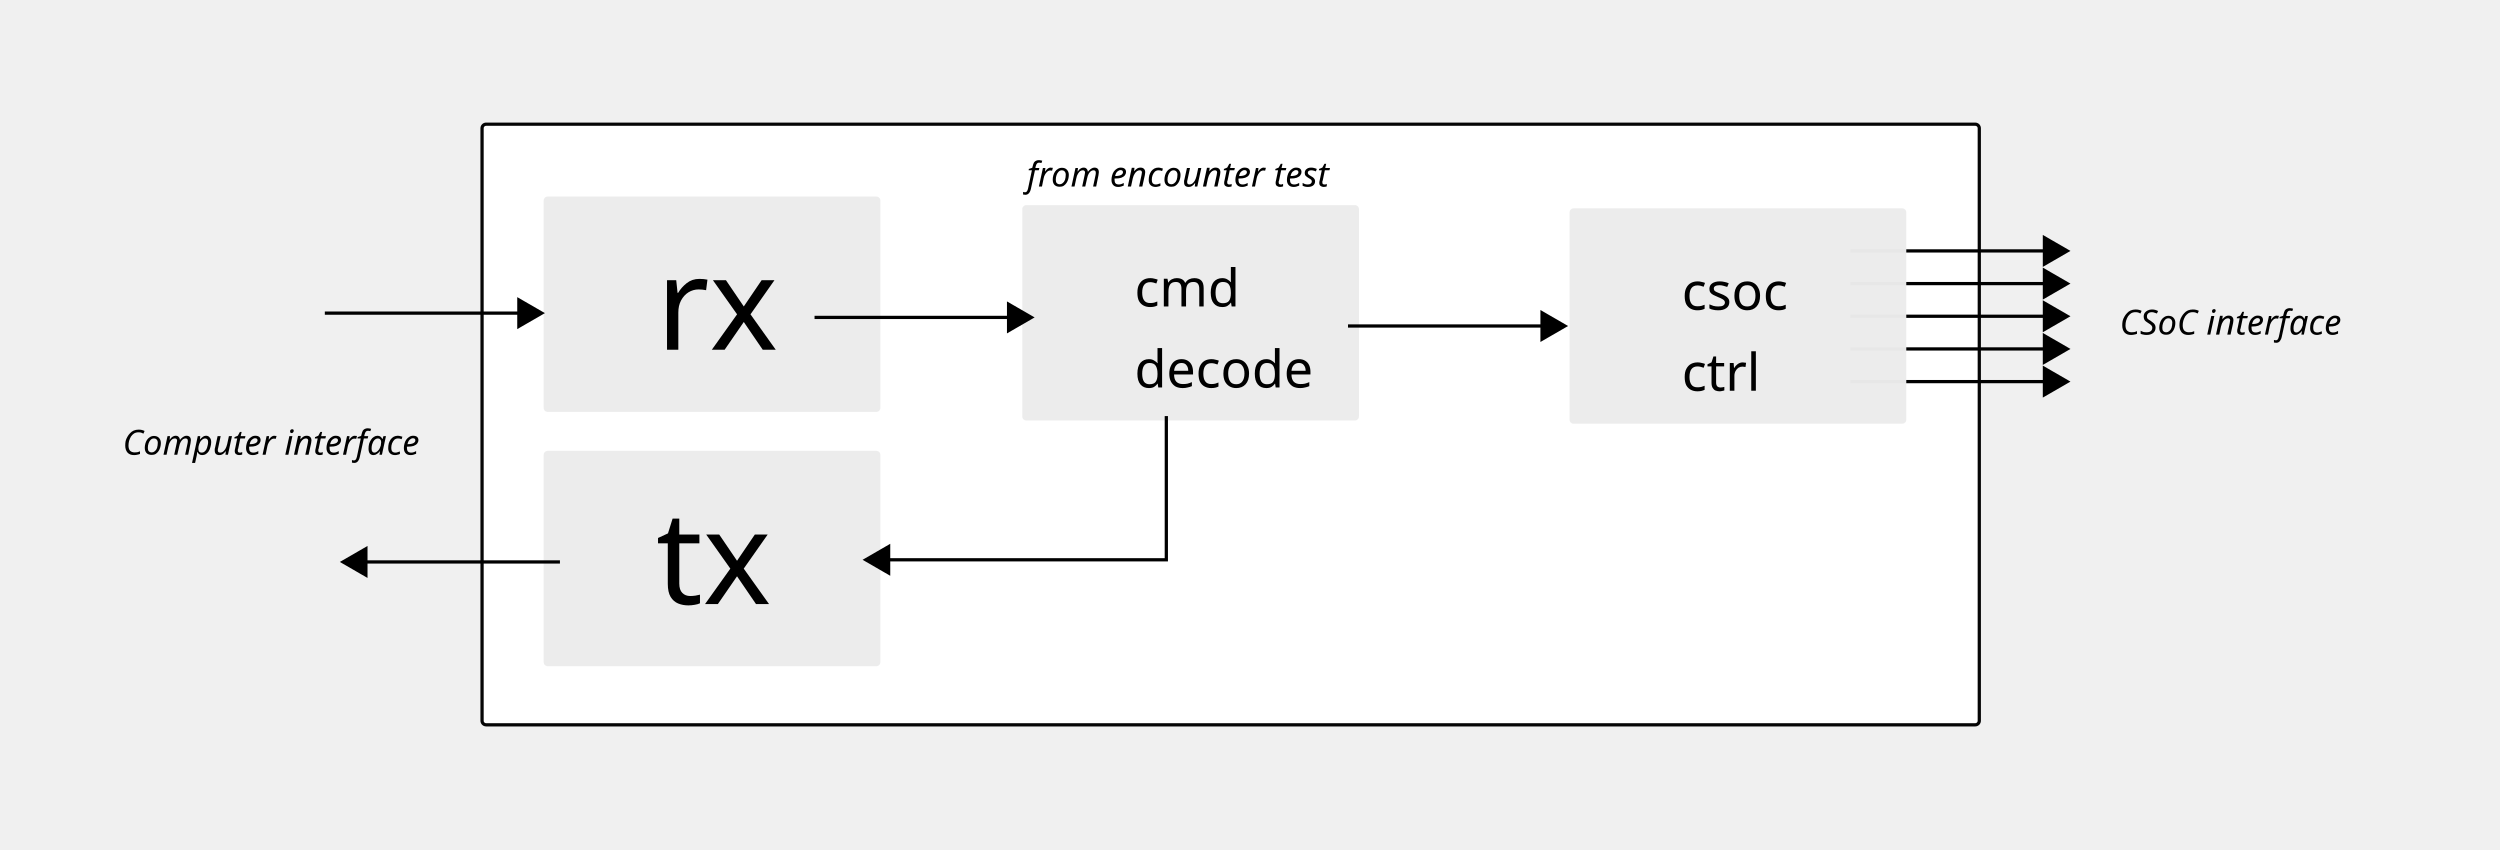
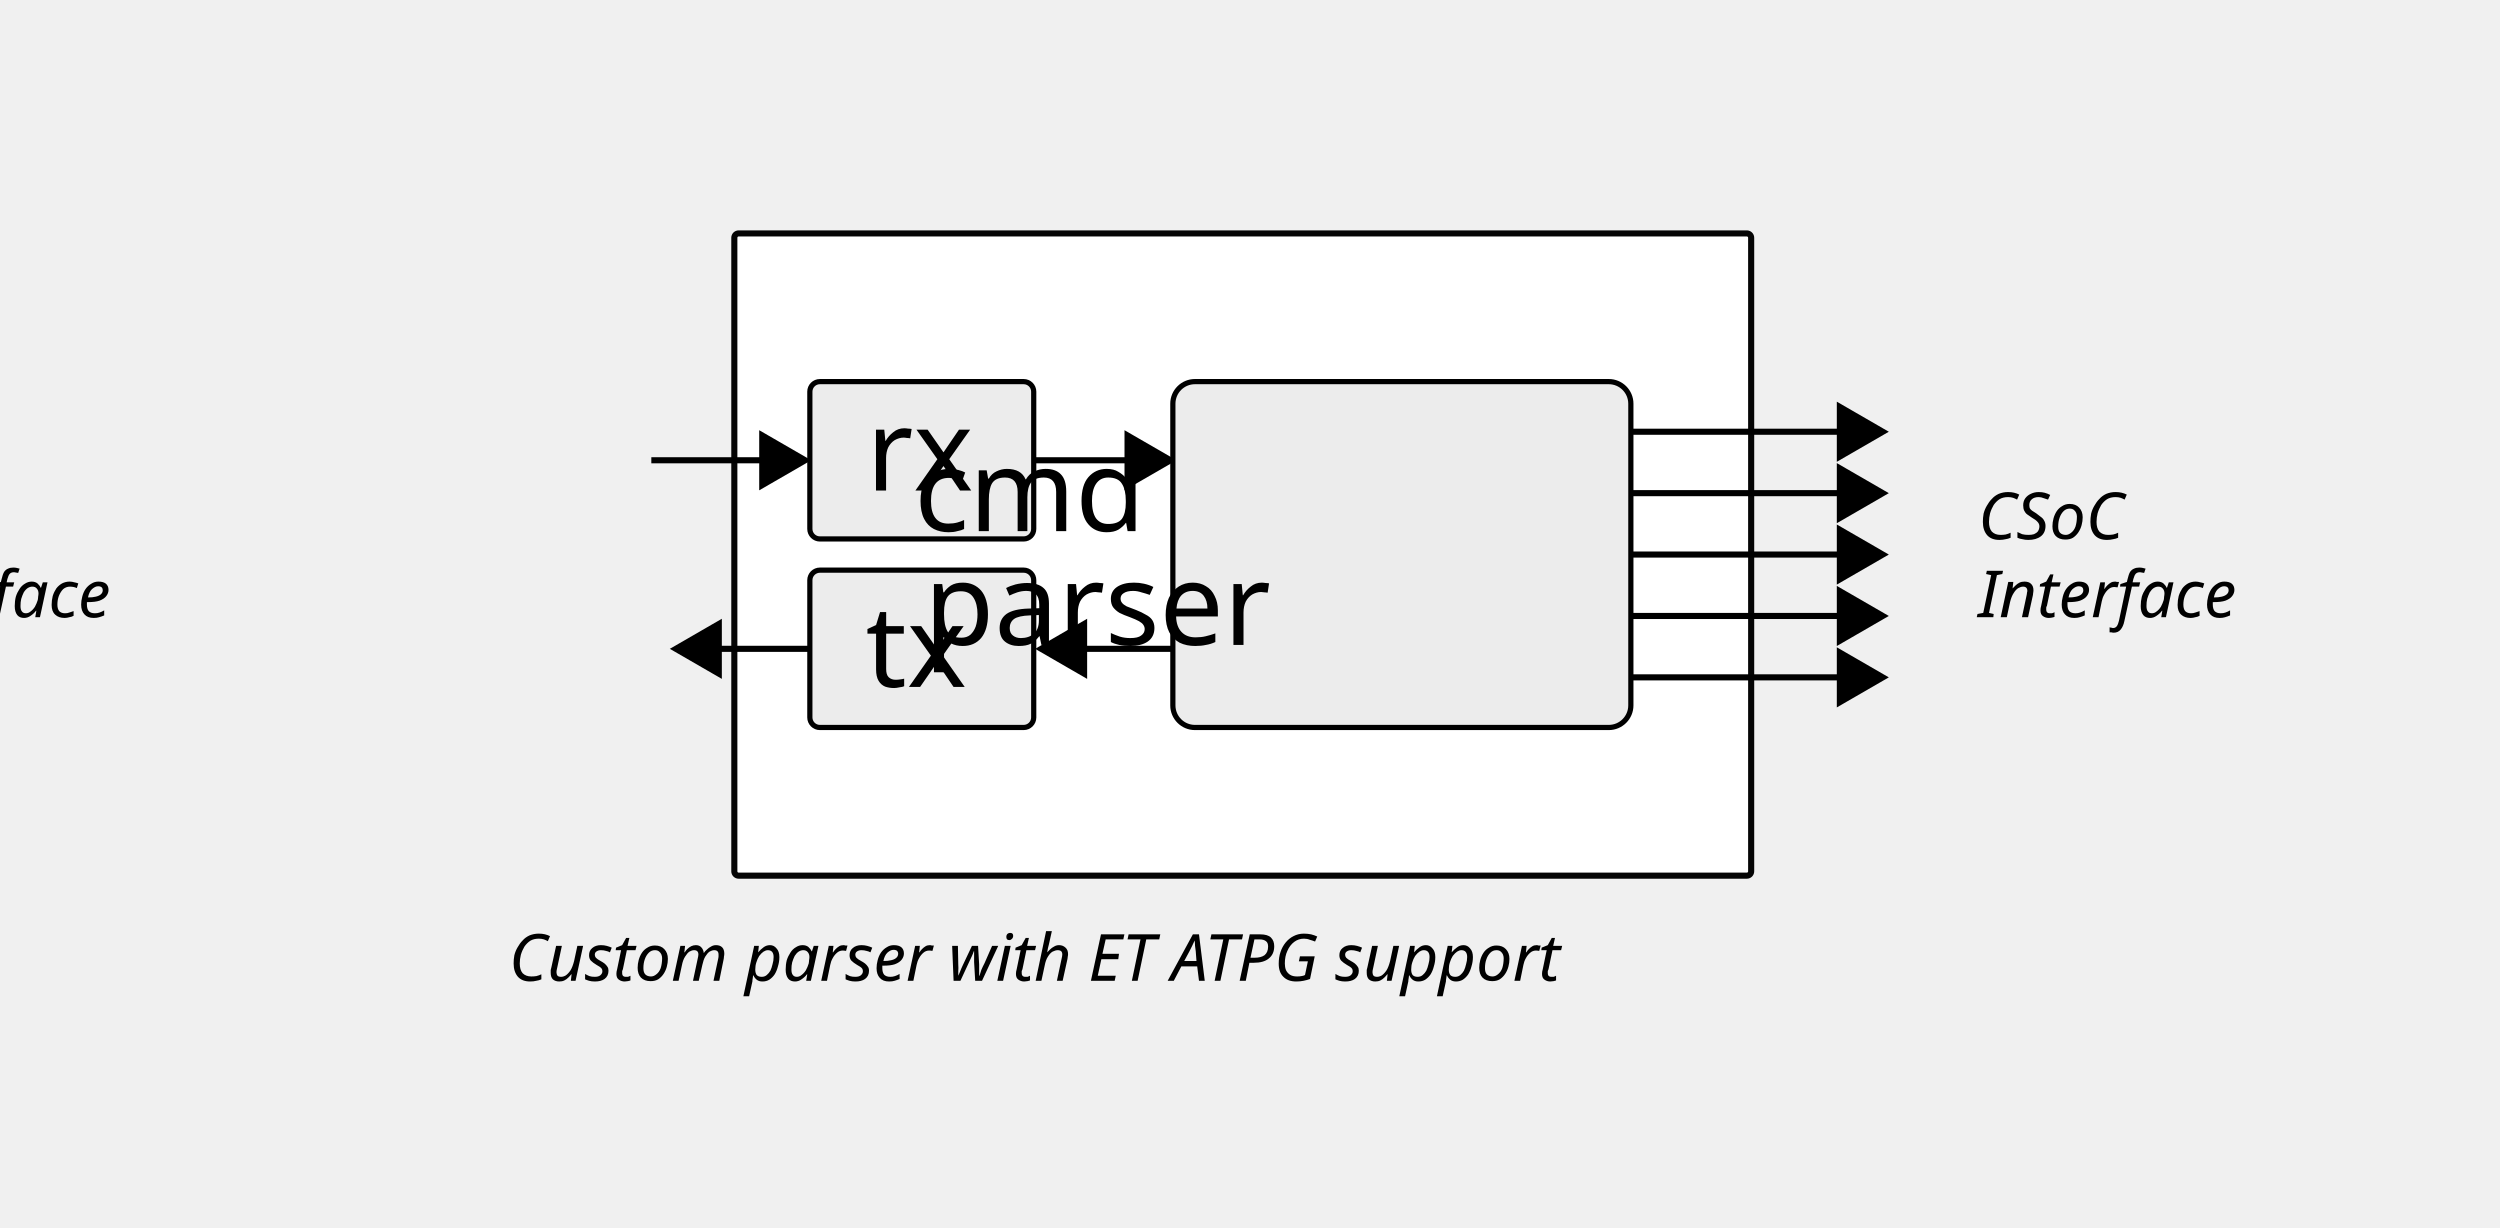
- <svg xmlns="http://www.w3.org/2000/svg" width="203.948mm" height="69.262mm" viewBox="0 0 203.948 69.262" version="1.1" id="svg8">
+ <svg xmlns="http://www.w3.org/2000/svg" width="108.521mm" height="53.294mm" viewBox="0 0 108.521 53.294" version="1.1" id="svg8">
  <defs id="defs2">
    <marker orient="auto" refY="0" refX="0" id="marker5453" style="overflow:visible">
-       <path id="path5451" d="M 5.77,0 -2.88,5 V -5 Z" style="fill:#000000;fill-opacity:1;fill-rule:evenodd;stroke:#000000;stroke-width:1pt;stroke-opacity:1" transform="scale(0.8)" />
+       <path id="path5451" d="m 5.77,0 -8.65,5 0,-10 z" style="fill:#000000;fill-opacity:1;fill-rule:evenodd;stroke:#000000;stroke-width:1pt;stroke-opacity:1" transform="scale(0.8,0.8)" />
    </marker>
    <marker orient="auto" refY="0" refX="0" id="TriangleOutL" style="overflow:visible">
-       <path id="path4768" d="M 5.77,0 -2.88,5 V -5 Z" style="fill:#000000;fill-opacity:1;fill-rule:evenodd;stroke:#000000;stroke-width:1pt;stroke-opacity:1" transform="scale(0.8)" />
+       <path id="path4768" d="m 5.77,0 -8.65,5 0,-10 z" style="fill:#000000;fill-opacity:1;fill-rule:evenodd;stroke:#000000;stroke-width:1pt;stroke-opacity:1" transform="scale(0.8,0.8)" />
    </marker>
    <marker orient="auto" refY="0" refX="0" id="TriangleOutL-6" style="overflow:visible">
-       <path id="path4768-2" d="M 5.77,0 -2.88,5 V -5 Z" style="fill:#000000;fill-opacity:1;fill-rule:evenodd;stroke:#000000;stroke-width:1pt;stroke-opacity:1" transform="scale(0.8)" />
+       <path id="path4768-2" d="m 5.77,0 -8.65,5 0,-10 z" style="fill:#000000;fill-opacity:1;fill-rule:evenodd;stroke:#000000;stroke-width:1pt;stroke-opacity:1" transform="scale(0.8,0.8)" />
    </marker>
    <marker orient="auto" refY="0" refX="0" id="TriangleOutL-6-1" style="overflow:visible">
-       <path id="path4768-2-8" d="M 5.77,0 -2.88,5 V -5 Z" style="fill:#000000;fill-opacity:1;fill-rule:evenodd;stroke:#000000;stroke-width:1pt;stroke-opacity:1" transform="scale(0.8)" />
+       <path id="path4768-2-8" d="m 5.77,0 -8.65,5 0,-10 z" style="fill:#000000;fill-opacity:1;fill-rule:evenodd;stroke:#000000;stroke-width:1pt;stroke-opacity:1" transform="scale(0.8,0.8)" />
    </marker>
    <marker orient="auto" refY="0" refX="0" id="TriangleOutL-6-9" style="overflow:visible">
-       <path id="path4768-2-2" d="M 5.77,0 -2.88,5 V -5 Z" style="fill:#000000;fill-opacity:1;fill-rule:evenodd;stroke:#000000;stroke-width:1pt;stroke-opacity:1" transform="scale(0.8)" />
+       <path id="path4768-2-2" d="m 5.77,0 -8.65,5 0,-10 z" style="fill:#000000;fill-opacity:1;fill-rule:evenodd;stroke:#000000;stroke-width:1pt;stroke-opacity:1" transform="scale(0.8,0.8)" />
    </marker>
    <marker orient="auto" refY="0" refX="0" id="TriangleOutL-6-2" style="overflow:visible">
-       <path id="path4768-2-3" d="M 5.77,0 -2.88,5 V -5 Z" style="fill:#000000;fill-opacity:1;fill-rule:evenodd;stroke:#000000;stroke-width:1pt;stroke-opacity:1" transform="scale(0.8)" />
+       <path id="path4768-2-3" d="m 5.77,0 -8.65,5 0,-10 z" style="fill:#000000;fill-opacity:1;fill-rule:evenodd;stroke:#000000;stroke-width:1pt;stroke-opacity:1" transform="scale(0.8,0.8)" />
    </marker>
    <marker orient="auto" refY="0" refX="0" id="TriangleOutL-6-92" style="overflow:visible">
-       <path id="path4768-2-28" d="M 5.77,0 -2.88,5 V -5 Z" style="fill:#000000;fill-opacity:1;fill-rule:evenodd;stroke:#000000;stroke-width:1pt;stroke-opacity:1" transform="scale(0.8)" />
+       <path id="path4768-2-28" d="m 5.77,0 -8.65,5 0,-10 z" style="fill:#000000;fill-opacity:1;fill-rule:evenodd;stroke:#000000;stroke-width:1pt;stroke-opacity:1" transform="scale(0.8,0.8)" />
    </marker>
    <marker orient="auto" refY="0" refX="0" id="TriangleOutL-6-7" style="overflow:visible">
-       <path id="path4768-2-36" d="M 5.77,0 -2.88,5 V -5 Z" style="fill:#000000;fill-opacity:1;fill-rule:evenodd;stroke:#000000;stroke-width:1pt;stroke-opacity:1" transform="scale(0.8)" />
+       <path id="path4768-2-36" d="m 5.77,0 -8.65,5 0,-10 z" style="fill:#000000;fill-opacity:1;fill-rule:evenodd;stroke:#000000;stroke-width:1pt;stroke-opacity:1" transform="scale(0.8,0.8)" />
    </marker>
    <marker orient="auto" refY="0" refX="0" id="TriangleOutL-6-29" style="overflow:visible">
-       <path id="path4768-2-31" d="M 5.77,0 -2.88,5 V -5 Z" style="fill:#000000;fill-opacity:1;fill-rule:evenodd;stroke:#000000;stroke-width:1pt;stroke-opacity:1" transform="scale(0.8)" />
+       <path id="path4768-2-31" d="m 5.77,0 -8.65,5 0,-10 z" style="fill:#000000;fill-opacity:1;fill-rule:evenodd;stroke:#000000;stroke-width:1pt;stroke-opacity:1" transform="scale(0.8,0.8)" />
    </marker>
    <marker orient="auto" refY="0" refX="0" id="TriangleOutL-7" style="overflow:visible">
-       <path id="path4768-8" d="M 5.77,0 -2.88,5 V -5 Z" style="fill:#000000;fill-opacity:1;fill-rule:evenodd;stroke:#000000;stroke-width:1pt;stroke-opacity:1" transform="scale(0.8)" />
+       <path id="path4768-8" d="m 5.77,0 -8.65,5 0,-10 z" style="fill:#000000;fill-opacity:1;fill-rule:evenodd;stroke:#000000;stroke-width:1pt;stroke-opacity:1" transform="scale(0.8,0.8)" />
    </marker>
    <marker orient="auto" refY="0" refX="0" id="TriangleOutL-7-5" style="overflow:visible">
-       <path id="path4768-8-0" d="M 5.77,0 -2.88,5 V -5 Z" style="fill:#000000;fill-opacity:1;fill-rule:evenodd;stroke:#000000;stroke-width:1pt;stroke-opacity:1" transform="scale(0.8)" />
+       <path id="path4768-8-0" d="m 5.77,0 -8.65,5 0,-10 z" style="fill:#000000;fill-opacity:1;fill-rule:evenodd;stroke:#000000;stroke-width:1pt;stroke-opacity:1" transform="scale(0.8,0.8)" />
+     </marker>
+     <marker orient="auto" refY="0" refX="0" id="TriangleOutL-9" style="overflow:visible">
+       <path id="path4768-1" d="m 5.77,0 -8.65,5 0,-10 z" style="fill:#000000;fill-opacity:1;fill-rule:evenodd;stroke:#000000;stroke-width:1pt;stroke-opacity:1" transform="scale(0.8,0.8)" />
+     </marker>
+     <marker orient="auto" refY="0" refX="0" id="TriangleOutL-9-7" style="overflow:visible">
+       <path id="path4768-1-0" d="m 5.77,0 -8.65,5 0,-10 z" style="fill:#000000;fill-opacity:1;fill-rule:evenodd;stroke:#000000;stroke-width:1pt;stroke-opacity:1" transform="scale(0.8,0.8)" />
+     </marker>
+     <marker orient="auto" refY="0" refX="0" id="TriangleOutL-9-0" style="overflow:visible">
+       <path id="path4768-1-6" d="m 5.77,0 -8.65,5 0,-10 z" style="fill:#000000;fill-opacity:1;fill-rule:evenodd;stroke:#000000;stroke-width:1pt;stroke-opacity:1" transform="scale(0.8,0.8)" />
+     </marker>
+     <marker orient="auto" refY="0" refX="0" id="TriangleOutL-9-7-2" style="overflow:visible">
+       <path id="path4768-1-0-6" d="m 5.77,0 -8.65,5 0,-10 z" style="fill:#000000;fill-opacity:1;fill-rule:evenodd;stroke:#000000;stroke-width:1pt;stroke-opacity:1" transform="scale(0.8,0.8)" />
    </marker>
  </defs>
-   <g id="layer1" transform="translate(-3.248107,-107.3776)">
-     <rect style="opacity:0.98;fill:#ffffff;fill-opacity:1;stroke:#000000;stroke-width:0.265;stroke-linecap:round;stroke-miterlimit:4;stroke-dasharray:none;stroke-dashoffset:0;stroke-opacity:1" id="rect5491" width="122.143" height="48.997" x="42.574" y="117.51" ry="0.33" />
-     <g id="g4513" transform="translate(10.72625,4.441121)">
-       <rect ry="0.33" y="139.715" x="36.873" height="17.571" width="27.469" id="rect4504" style="opacity:0.98;fill:#ececec;fill-opacity:1;stroke:none;stroke-width:0.265;stroke-linecap:round;stroke-miterlimit:4;stroke-dasharray:none;stroke-dashoffset:0;stroke-opacity:1" />
-       <text id="text4508" y="152.216" x="46.03" style="font-size:10.583px;line-height:6.615px;font-family:sans-serif;letter-spacing:0px;word-spacing:0px;fill:none;stroke:#000000;stroke-width:0.265px;stroke-linecap:butt;stroke-linejoin:miter;stroke-opacity:1" xml:space="preserve">
-         <tspan style="fill:#000000;fill-opacity:1;stroke:none;stroke-width:0.265px;stroke-opacity:1" y="152.216" x="46.03" id="tspan4506">tx</tspan>
+   <g id="layer1" transform="translate(-4.363524,-107.7398)">
+     <g id="g9584" transform="translate(-41.70743,-76.28765)">
+       <rect ry="0.188" y="194.16" x="77.947" height="27.879" width="44.139" id="rect5491" style="opacity:0.98;fill:#ffffff;fill-opacity:1;stroke:#000000;stroke-width:0.265;stroke-linecap:round;stroke-miterlimit:4;stroke-dasharray:none;stroke-dashoffset:0;stroke-opacity:1" />
+       <path id="path4624-2-9-8" d="m 82.088,212.192 -5.435,0" style="fill:none;fill-rule:evenodd;stroke:#000000;stroke-width:0.265;stroke-linecap:butt;stroke-linejoin:miter;stroke-miterlimit:4;stroke-dasharray:none;stroke-opacity:1;marker-end:url(#TriangleOutL-9-7-2)" />
+       <g transform="translate(11.58806,30.71144)" id="g6045">
+         <path style="fill:none;fill-rule:evenodd;stroke:#000000;stroke-width:0.265;stroke-linecap:butt;stroke-linejoin:miter;stroke-miterlimit:4;stroke-dasharray:none;stroke-opacity:1;marker-end:url(#TriangleOutL-6-9)" d="m 98.519,172.057 16.449,0" id="path4624-6-0" />
+         <path style="fill:none;fill-rule:evenodd;stroke:#000000;stroke-width:0.265;stroke-linecap:butt;stroke-linejoin:miter;stroke-miterlimit:4;stroke-dasharray:none;stroke-opacity:1;marker-end:url(#TriangleOutL-6-2)" d="m 98.519,174.723 16.449,0" id="path4624-6-75" />
+         <path style="fill:none;fill-rule:evenodd;stroke:#000000;stroke-width:0.265;stroke-linecap:butt;stroke-linejoin:miter;stroke-miterlimit:4;stroke-dasharray:none;stroke-opacity:1;marker-end:url(#TriangleOutL-6-92)" d="m 98.519,177.388 16.449,0" id="path4624-6-9" />
+         <path style="fill:none;fill-rule:evenodd;stroke:#000000;stroke-width:0.265;stroke-linecap:butt;stroke-linejoin:miter;stroke-miterlimit:4;stroke-dasharray:none;stroke-opacity:1;marker-end:url(#TriangleOutL-6-7)" d="m 98.519,180.054 16.449,0" id="path4624-6-1" />
+         <path style="fill:none;fill-rule:evenodd;stroke:#000000;stroke-width:0.265;stroke-linecap:butt;stroke-linejoin:miter;stroke-miterlimit:4;stroke-dasharray:none;stroke-opacity:1;marker-end:url(#TriangleOutL-6-29)" d="m 98.519,182.719 16.449,0" id="path4624-6-94" />
+       </g>
+       <text id="text6565" y="226.602" x="100.607" style="font-size:10.583px;line-height:120%;font-family:sans-serif;letter-spacing:0px;word-spacing:0px;fill:none;stroke:#000000;stroke-width:0.265px;stroke-linecap:butt;stroke-linejoin:miter;stroke-opacity:1" xml:space="preserve">
+         <tspan id="tspan8296" style="font-style:italic;font-size:2.822px;line-height:120%;text-align:center;letter-spacing:0px;text-anchor:middle;fill:#000000;fill-opacity:1;stroke:none;stroke-width:0.265px" y="226.602" x="100.607">Custom parser with ET ATPG support</tspan>
      </text>
+       <text id="text6565-6" y="207.434" x="131.94" style="font-size:10.583px;line-height:120%;font-family:sans-serif;letter-spacing:0px;word-spacing:0px;fill:none;stroke:#000000;stroke-width:0.265px;stroke-linecap:butt;stroke-linejoin:miter;stroke-opacity:1" xml:space="preserve">
+         <tspan id="tspan6571-1" style="font-style:italic;font-size:2.822px;line-height:120%;letter-spacing:0px;fill:#000000;fill-opacity:1;stroke:none;stroke-width:0.265px" y="207.434" x="131.94">CSoC </tspan>
+         <tspan id="tspan9008" style="font-style:italic;font-size:2.822px;line-height:120%;letter-spacing:0px;fill:#000000;fill-opacity:1;stroke:none;stroke-width:0.265px" y="210.82" x="131.94">Interface</tspan>
+       </text>
+       <path id="path4624-2" d="m 90.201,204.007 5.435,0" style="fill:none;fill-rule:evenodd;stroke:#000000;stroke-width:0.265;stroke-linecap:butt;stroke-linejoin:miter;stroke-miterlimit:4;stroke-dasharray:none;stroke-opacity:1;marker-end:url(#TriangleOutL-9)" />
+       <g transform="translate(-19.1379,13.67579)" id="g8250">
+         <rect ry="0.436" y="186.917" x="100.363" height="6.83" width="9.718" id="rect4504-3" style="opacity:1;fill:#ececec;fill-opacity:1;stroke:#000000;stroke-width:0.226;stroke-linecap:square;stroke-linejoin:miter;stroke-miterlimit:4;stroke-dasharray:none;stroke-dashoffset:0;stroke-opacity:1" />
+         <text xml:space="preserve" style="font-style:normal;font-weight:normal;font-size:11.289px;line-height:125%;font-family:sans-serif;letter-spacing:0px;word-spacing:0px;fill:#000000;fill-opacity:1;stroke:none;stroke-width:1px;stroke-linecap:butt;stroke-linejoin:miter;stroke-opacity:1" x="102.814" y="191.643" id="text8205">
+           <tspan id="tspan8207" x="102.814" y="191.643" style="font-style:normal;font-variant:normal;font-weight:normal;font-stretch:normal;font-size:4.939px;font-family:Ubuntu;-inkscape-font-specification:Ubuntu">rx</tspan>
+         </text>
+       </g>
+       <path id="path4624-2-9" d="m 97.945,212.192 -5.435,0" style="fill:none;fill-rule:evenodd;stroke:#000000;stroke-width:0.265;stroke-linecap:butt;stroke-linejoin:miter;stroke-miterlimit:4;stroke-dasharray:none;stroke-opacity:1;marker-end:url(#TriangleOutL-9-7)" />
+       <g transform="translate(-19.1379,12.53861)" id="g8245">
+         <rect ry="0.436" y="196.238" x="100.363" height="6.83" width="9.718" id="rect4504-3-3" style="opacity:1;fill:#ececec;fill-opacity:1;stroke:#000000;stroke-width:0.226;stroke-linecap:square;stroke-linejoin:miter;stroke-miterlimit:4;stroke-dasharray:none;stroke-dashoffset:0;stroke-opacity:1" />
+         <text xml:space="preserve" style="font-style:normal;font-weight:normal;font-size:11.289px;line-height:125%;font-family:sans-serif;letter-spacing:0px;word-spacing:0px;fill:#000000;fill-opacity:1;stroke:none;stroke-width:1px;stroke-linecap:butt;stroke-linejoin:miter;stroke-opacity:1" x="102.785" y="201.308" id="text8205-7">
+           <tspan id="tspan8207-5" x="102.785" y="201.308" style="font-style:normal;font-variant:normal;font-weight:normal;font-stretch:normal;font-size:4.939px;font-family:Ubuntu;-inkscape-font-specification:Ubuntu">tx</tspan>
+         </text>
+       </g>
+       <g transform="translate(12.01069,13.33054)" id="g8290">
+         <rect style="opacity:1;fill:#ececec;fill-opacity:1;stroke:#000000;stroke-width:0.226;stroke-linecap:square;stroke-linejoin:miter;stroke-miterlimit:4;stroke-dasharray:none;stroke-dashoffset:0;stroke-opacity:1" id="rect4504-3-5" width="19.881" height="15.014" x="84.972" y="187.262" ry="0.959" />
+         <text id="text8205-6" y="193.752" x="94.912" style="font-style:normal;font-weight:normal;font-size:11.289px;line-height:100%;font-family:sans-serif;letter-spacing:0px;word-spacing:0px;fill:#000000;fill-opacity:1;stroke:none;stroke-width:1px;stroke-linecap:butt;stroke-linejoin:miter;stroke-opacity:1" xml:space="preserve">
+           <tspan style="font-style:normal;font-variant:normal;font-weight:normal;font-stretch:normal;font-size:4.939px;line-height:100%;font-family:Ubuntu;-inkscape-font-specification:Ubuntu;text-align:center;text-anchor:middle" y="193.752" x="94.912" id="tspan8207-2">cmd</tspan>
+           <tspan style="font-style:normal;font-variant:normal;font-weight:normal;font-stretch:normal;font-size:4.939px;line-height:100%;font-family:Ubuntu;-inkscape-font-specification:Ubuntu;text-align:center;text-anchor:middle" y="198.691" x="94.912" id="tspan8288">parser</tspan>
+         </text>
+       </g>
+       <text id="text6565-0-3" y="207.434" x="70.124" style="font-size:10.583px;line-height:120%;font-family:sans-serif;letter-spacing:0px;word-spacing:0px;fill:none;stroke:#000000;stroke-width:0.265px;stroke-linecap:butt;stroke-linejoin:miter;stroke-opacity:1" xml:space="preserve">
+         <tspan id="tspan6615-6" style="font-style:italic;font-size:2.822px;line-height:120%;text-align:end;letter-spacing:0px;text-anchor:end;fill:#000000;fill-opacity:1;stroke:none;stroke-width:0.265px" y="207.434" x="71.023">Computer </tspan>
+         <tspan id="tspan9028" style="font-style:italic;font-size:2.822px;line-height:120%;text-align:end;letter-spacing:0px;text-anchor:end;fill:#000000;fill-opacity:1;stroke:none;stroke-width:0.265px" y="210.82" x="70.124">Interface</tspan>
+       </text>
+       <path id="path4624-2-1" d="m 74.344,204.007 5.435,0" style="fill:none;fill-rule:evenodd;stroke:#000000;stroke-width:0.265;stroke-linecap:butt;stroke-linejoin:miter;stroke-miterlimit:4;stroke-dasharray:none;stroke-opacity:1;marker-end:url(#TriangleOutL-9-0)" />
    </g>
-     <g transform="translate(10.72625,-16.30445)" id="g4513-3">
-       <rect ry="0.33" y="139.715" x="36.873" height="17.571" width="27.469" id="rect4504-6" style="opacity:0.98;fill:#ececec;fill-opacity:1;stroke:none;stroke-width:0.265;stroke-linecap:round;stroke-miterlimit:4;stroke-dasharray:none;stroke-dashoffset:0;stroke-opacity:1" />
-       <text id="text4508-7" y="152.216" x="46.03" style="font-size:10.583px;line-height:6.615px;font-family:sans-serif;letter-spacing:0px;word-spacing:0px;fill:none;stroke:#000000;stroke-width:0.265px;stroke-linecap:butt;stroke-linejoin:miter;stroke-opacity:1" xml:space="preserve">
-         <tspan style="fill:#000000;fill-opacity:1;stroke:none;stroke-width:0.265px;stroke-opacity:1" y="152.216" x="46.03" id="tspan4506-5">rx</tspan>
-       </text>
-     </g>
-     <g id="g6045" transform="translate(55.68183,-44.21023)">
-       <path id="path4624-6-0" d="M 98.519,172.057 H 114.968" style="fill:none;fill-rule:evenodd;stroke:#000000;stroke-width:0.265;stroke-linecap:butt;stroke-linejoin:miter;stroke-miterlimit:4;stroke-dasharray:none;stroke-opacity:1;marker-end:url(#TriangleOutL-6-9)" />
-       <path id="path4624-6-75" d="M 98.519,174.723 H 114.968" style="fill:none;fill-rule:evenodd;stroke:#000000;stroke-width:0.265;stroke-linecap:butt;stroke-linejoin:miter;stroke-miterlimit:4;stroke-dasharray:none;stroke-opacity:1;marker-end:url(#TriangleOutL-6-2)" />
-       <path id="path4624-6-9" d="M 98.519,177.388 H 114.968" style="fill:none;fill-rule:evenodd;stroke:#000000;stroke-width:0.265;stroke-linecap:butt;stroke-linejoin:miter;stroke-miterlimit:4;stroke-dasharray:none;stroke-opacity:1;marker-end:url(#TriangleOutL-6-92)" />
-       <path id="path4624-6-1" d="M 98.519,180.054 H 114.968" style="fill:none;fill-rule:evenodd;stroke:#000000;stroke-width:0.265;stroke-linecap:butt;stroke-linejoin:miter;stroke-miterlimit:4;stroke-dasharray:none;stroke-opacity:1;marker-end:url(#TriangleOutL-6-7)" />
-       <path id="path4624-6-94" d="M 98.519,182.719 H 114.968" style="fill:none;fill-rule:evenodd;stroke:#000000;stroke-width:0.265;stroke-linecap:butt;stroke-linejoin:miter;stroke-miterlimit:4;stroke-dasharray:none;stroke-opacity:1;marker-end:url(#TriangleOutL-6-29)" />
-     </g>
-     <g transform="translate(94.41892,-15.33949)" id="g4513-3-3-9">
-       <rect ry="0.33" y="139.715" x="36.873" height="17.571" width="27.469" id="rect4504-6-5-1" style="opacity:0.98;fill:#ececec;fill-opacity:1;stroke:none;stroke-width:0.265;stroke-linecap:round;stroke-miterlimit:4;stroke-dasharray:none;stroke-dashoffset:0;stroke-opacity:1" />
-       <text id="text4508-7-6-2" y="147.982" x="46.03" style="font-size:10.583px;line-height:6.615px;font-family:sans-serif;letter-spacing:0px;word-spacing:0px;fill:none;stroke:#000000;stroke-width:0.265px;stroke-linecap:butt;stroke-linejoin:miter;stroke-opacity:1" xml:space="preserve">
-         <tspan style="font-size:4.233px;line-height:1px;letter-spacing:-0.003px;fill:#000000;fill-opacity:1;stroke:none;stroke-width:0.265px;stroke-opacity:1" y="147.982" x="46.03" id="tspan4587">csoc</tspan>
-         <tspan style="font-size:4.233px;line-height:1px;letter-spacing:-0.003px;fill:#000000;fill-opacity:1;stroke:none;stroke-width:0.265px;stroke-opacity:1" y="154.597" x="46.03" id="tspan4591">ctrl</tspan>
-       </text>
-     </g>
-     <g transform="translate(49.77026,-15.60449)" id="g4513-3-3-9-0">
-       <rect ry="0.33" y="139.715" x="36.873" height="17.571" width="27.469" id="rect4504-6-5-1-9" style="opacity:0.98;fill:#ececec;fill-opacity:1;stroke:none;stroke-width:0.265;stroke-linecap:round;stroke-miterlimit:4;stroke-dasharray:none;stroke-dashoffset:0;stroke-opacity:1" />
-       <text id="text4508-7-6-2-3" y="147.982" x="46.03" style="font-size:10.583px;line-height:6.615px;font-family:sans-serif;letter-spacing:0px;word-spacing:0px;fill:none;stroke:#000000;stroke-width:0.265px;stroke-linecap:butt;stroke-linejoin:miter;stroke-opacity:1" xml:space="preserve">
-         <tspan style="font-size:4.233px;line-height:1px;letter-spacing:-0.003px;fill:#000000;fill-opacity:1;stroke:none;stroke-width:0.265px;stroke-opacity:1" y="147.982" x="46.03" id="tspan4591-0">cmd</tspan>
-         <tspan style="font-size:4.233px;line-height:1px;letter-spacing:-0.003px;fill:#000000;fill-opacity:1;stroke:none;stroke-width:0.265px;stroke-opacity:1" y="154.597" x="46.03" id="tspan4622">decode</tspan>
-       </text>
-     </g>
-     <path style="fill:none;fill-rule:evenodd;stroke:#000000;stroke-width:0.265;stroke-linecap:butt;stroke-linejoin:miter;stroke-miterlimit:4;stroke-dasharray:none;stroke-opacity:1;marker-end:url(#TriangleOutL)" d="M 69.698,133.272 H 86.147" id="path4624" />
-     <path style="fill:none;fill-rule:evenodd;stroke:#000000;stroke-width:0.265;stroke-linecap:butt;stroke-linejoin:miter;stroke-miterlimit:4;stroke-dasharray:none;stroke-opacity:1;marker-end:url(#TriangleOutL-6)" d="m 113.217,133.972 h 16.449" id="path4624-6" />
-     <path style="fill:none;fill-rule:evenodd;stroke:#000000;stroke-width:0.265px;stroke-linecap:butt;stroke-linejoin:miter;stroke-opacity:1;marker-end:url(#marker5453)" d="m 98.396,141.321 v 11.724 H 75.122" id="path5449" />
-     <path style="fill:none;fill-rule:evenodd;stroke:#000000;stroke-width:0.265;stroke-linecap:butt;stroke-linejoin:miter;stroke-miterlimit:4;stroke-dasharray:none;stroke-opacity:1;marker-end:url(#TriangleOutL-7)" d="M 29.747,132.922 H 46.196" id="path4624-4" />
-     <path style="fill:none;fill-rule:evenodd;stroke:#000000;stroke-width:0.265;stroke-linecap:butt;stroke-linejoin:miter;stroke-miterlimit:4;stroke-dasharray:none;stroke-opacity:1;marker-end:url(#TriangleOutL-7-5)" d="M 48.927,153.221 H 32.478" id="path4624-4-3" />
-     <text xml:space="preserve" style="font-size:10.583px;line-height:6.615px;font-family:sans-serif;letter-spacing:0px;word-spacing:0px;fill:none;stroke:#000000;stroke-width:0.265px;stroke-linecap:butt;stroke-linejoin:miter;stroke-opacity:1" x="87.022" y="122.597" id="text6565">
-       <tspan x="87.022" y="122.597" style="font-style:italic;font-size:2.822px;letter-spacing:0px;fill:#000000;fill-opacity:1;stroke:none;stroke-width:0.265px" id="tspan6571">from encounter test</tspan>
-     </text>
-     <text xml:space="preserve" style="font-size:10.583px;line-height:6.615px;font-family:sans-serif;letter-spacing:0px;word-spacing:0px;fill:none;stroke:#000000;stroke-width:0.265px;stroke-linecap:butt;stroke-linejoin:miter;stroke-opacity:1" x="176.177" y="134.674" id="text6565-6">
-       <tspan x="176.177" y="134.674" style="font-style:italic;font-size:2.822px;letter-spacing:0px;fill:#000000;fill-opacity:1;stroke:none;stroke-width:0.265px" id="tspan6571-1">CSoC interface</tspan>
-     </text>
-     <text xml:space="preserve" style="font-size:10.583px;line-height:6.615px;font-family:sans-serif;letter-spacing:0px;word-spacing:0px;fill:none;stroke:#000000;stroke-width:0.265px;stroke-linecap:butt;stroke-linejoin:miter;stroke-opacity:1" x="13.262" y="144.473" id="text6565-0">
-       <tspan x="13.262" y="144.473" style="font-style:italic;font-size:2.822px;letter-spacing:0px;fill:#000000;fill-opacity:1;stroke:none;stroke-width:0.265px" id="tspan6615">Computer interface</tspan>
-     </text>
  </g>
</svg>
